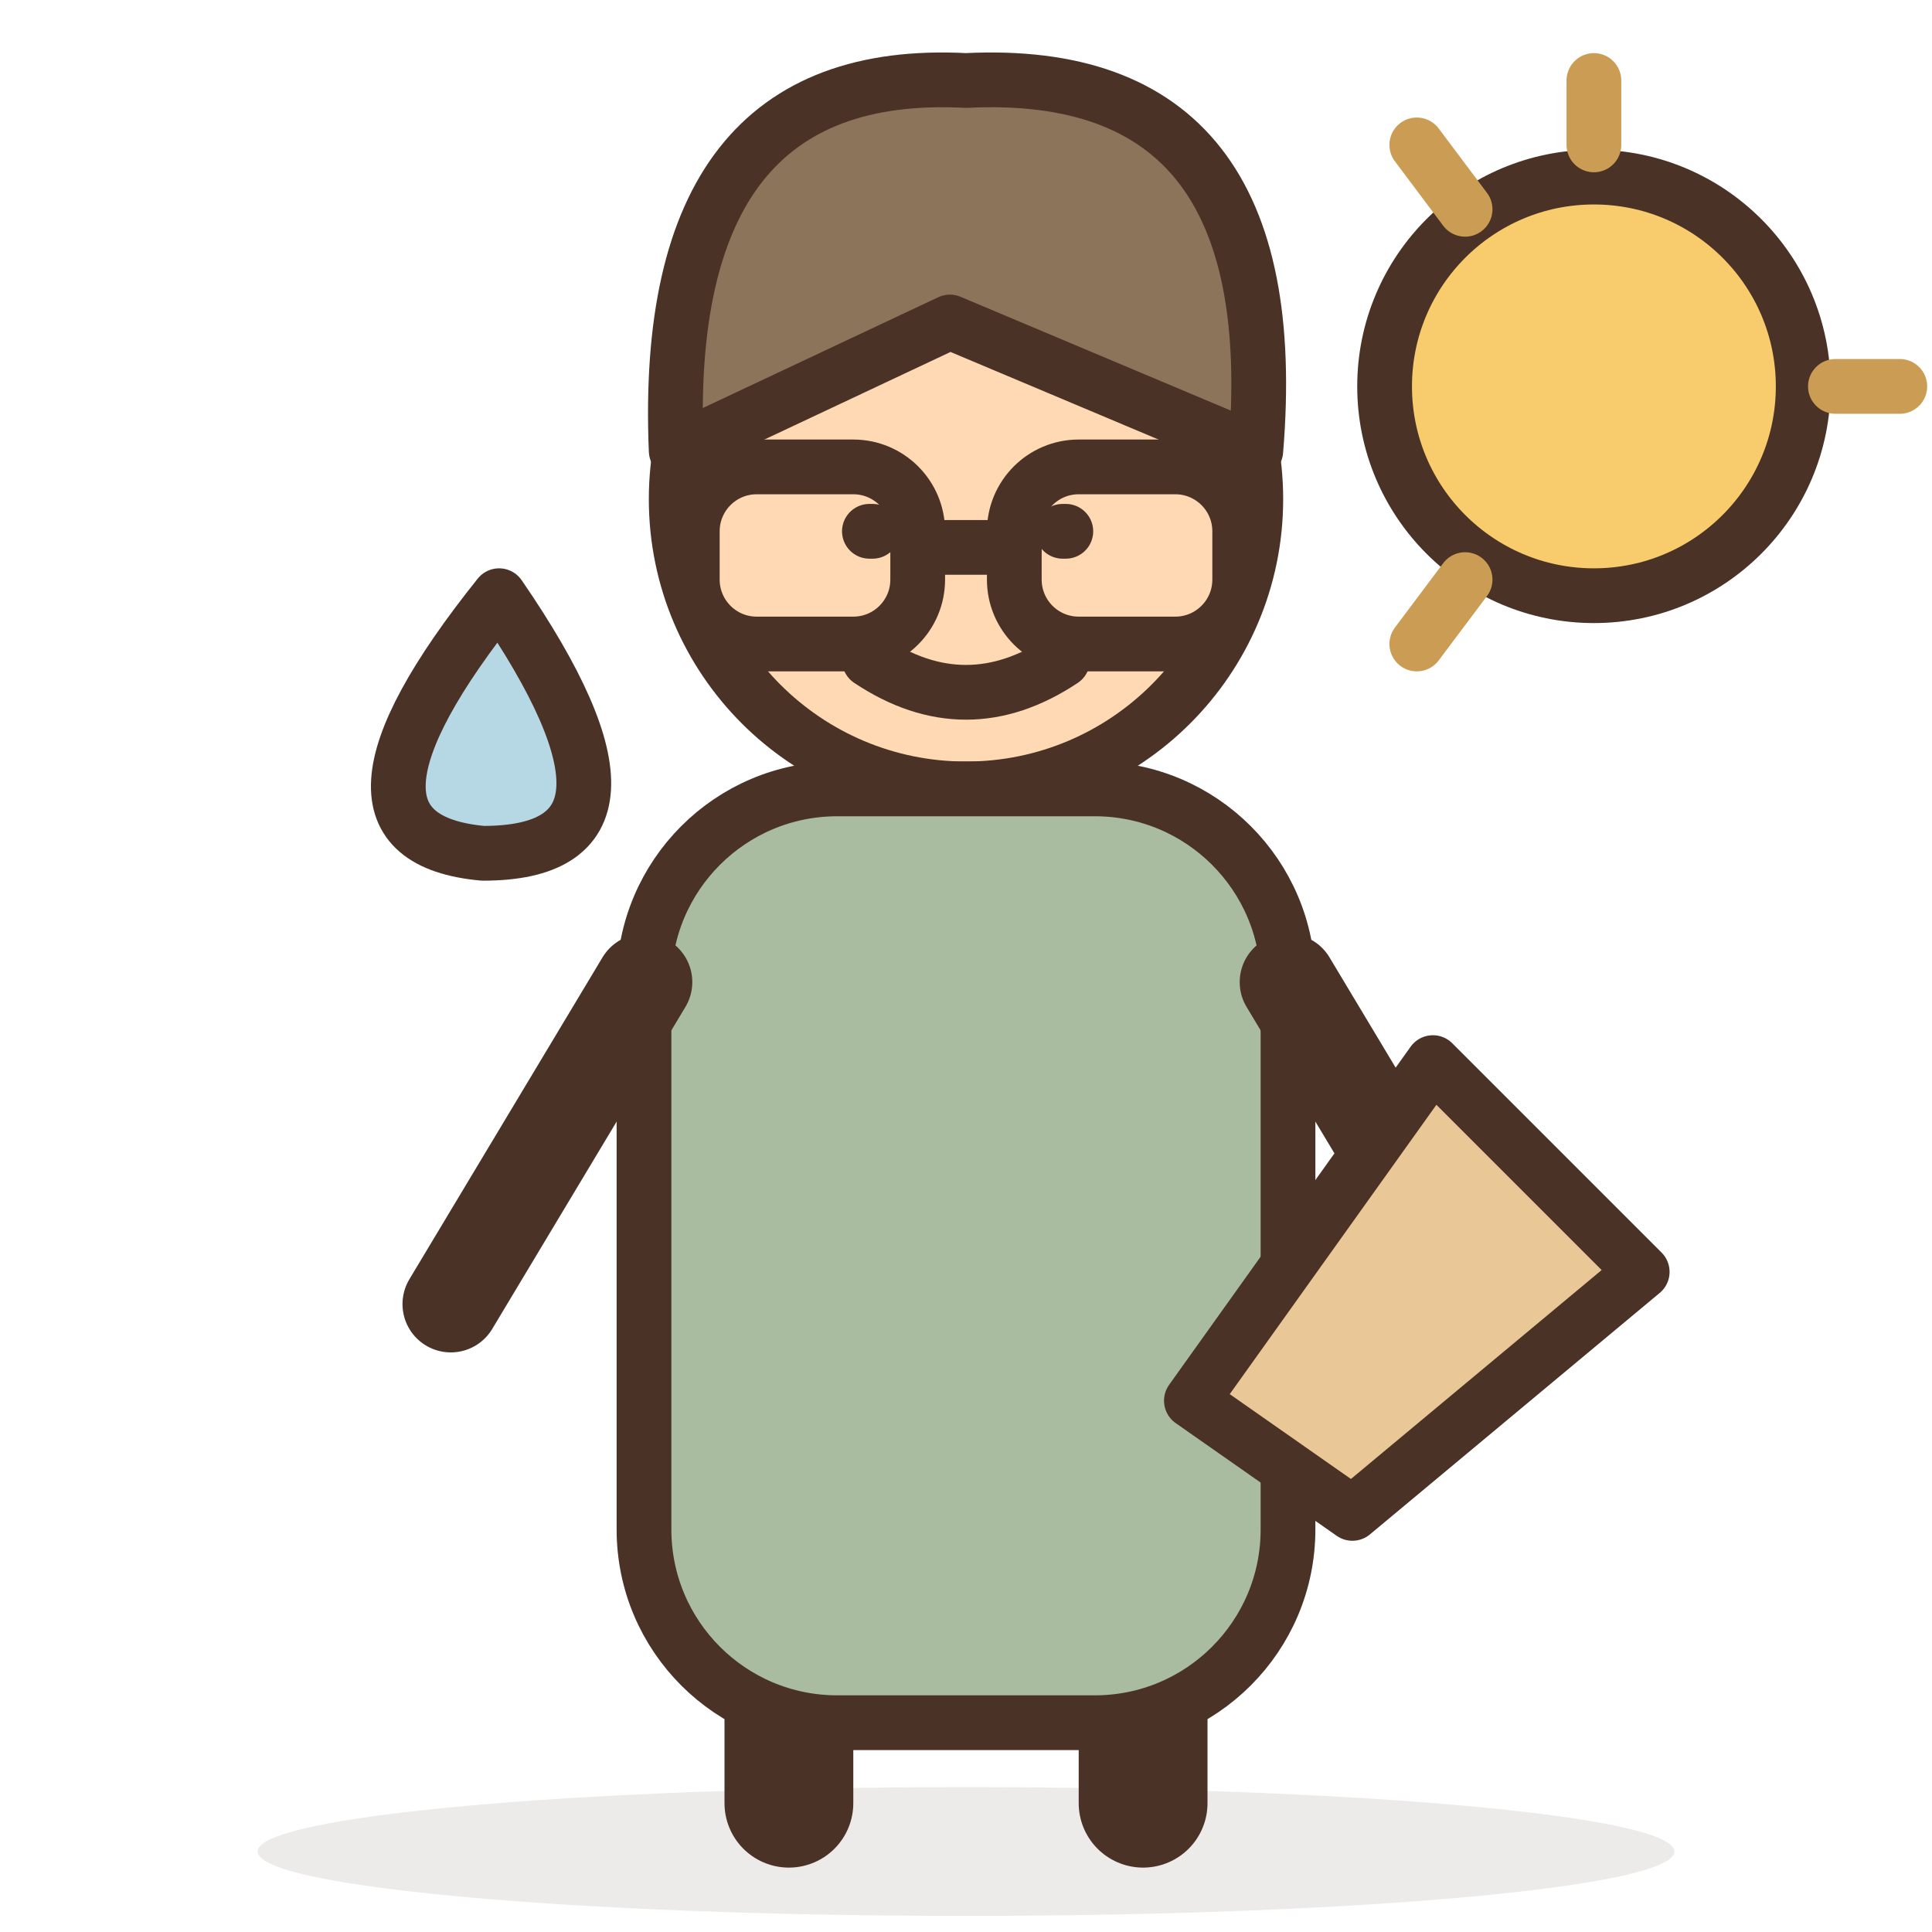
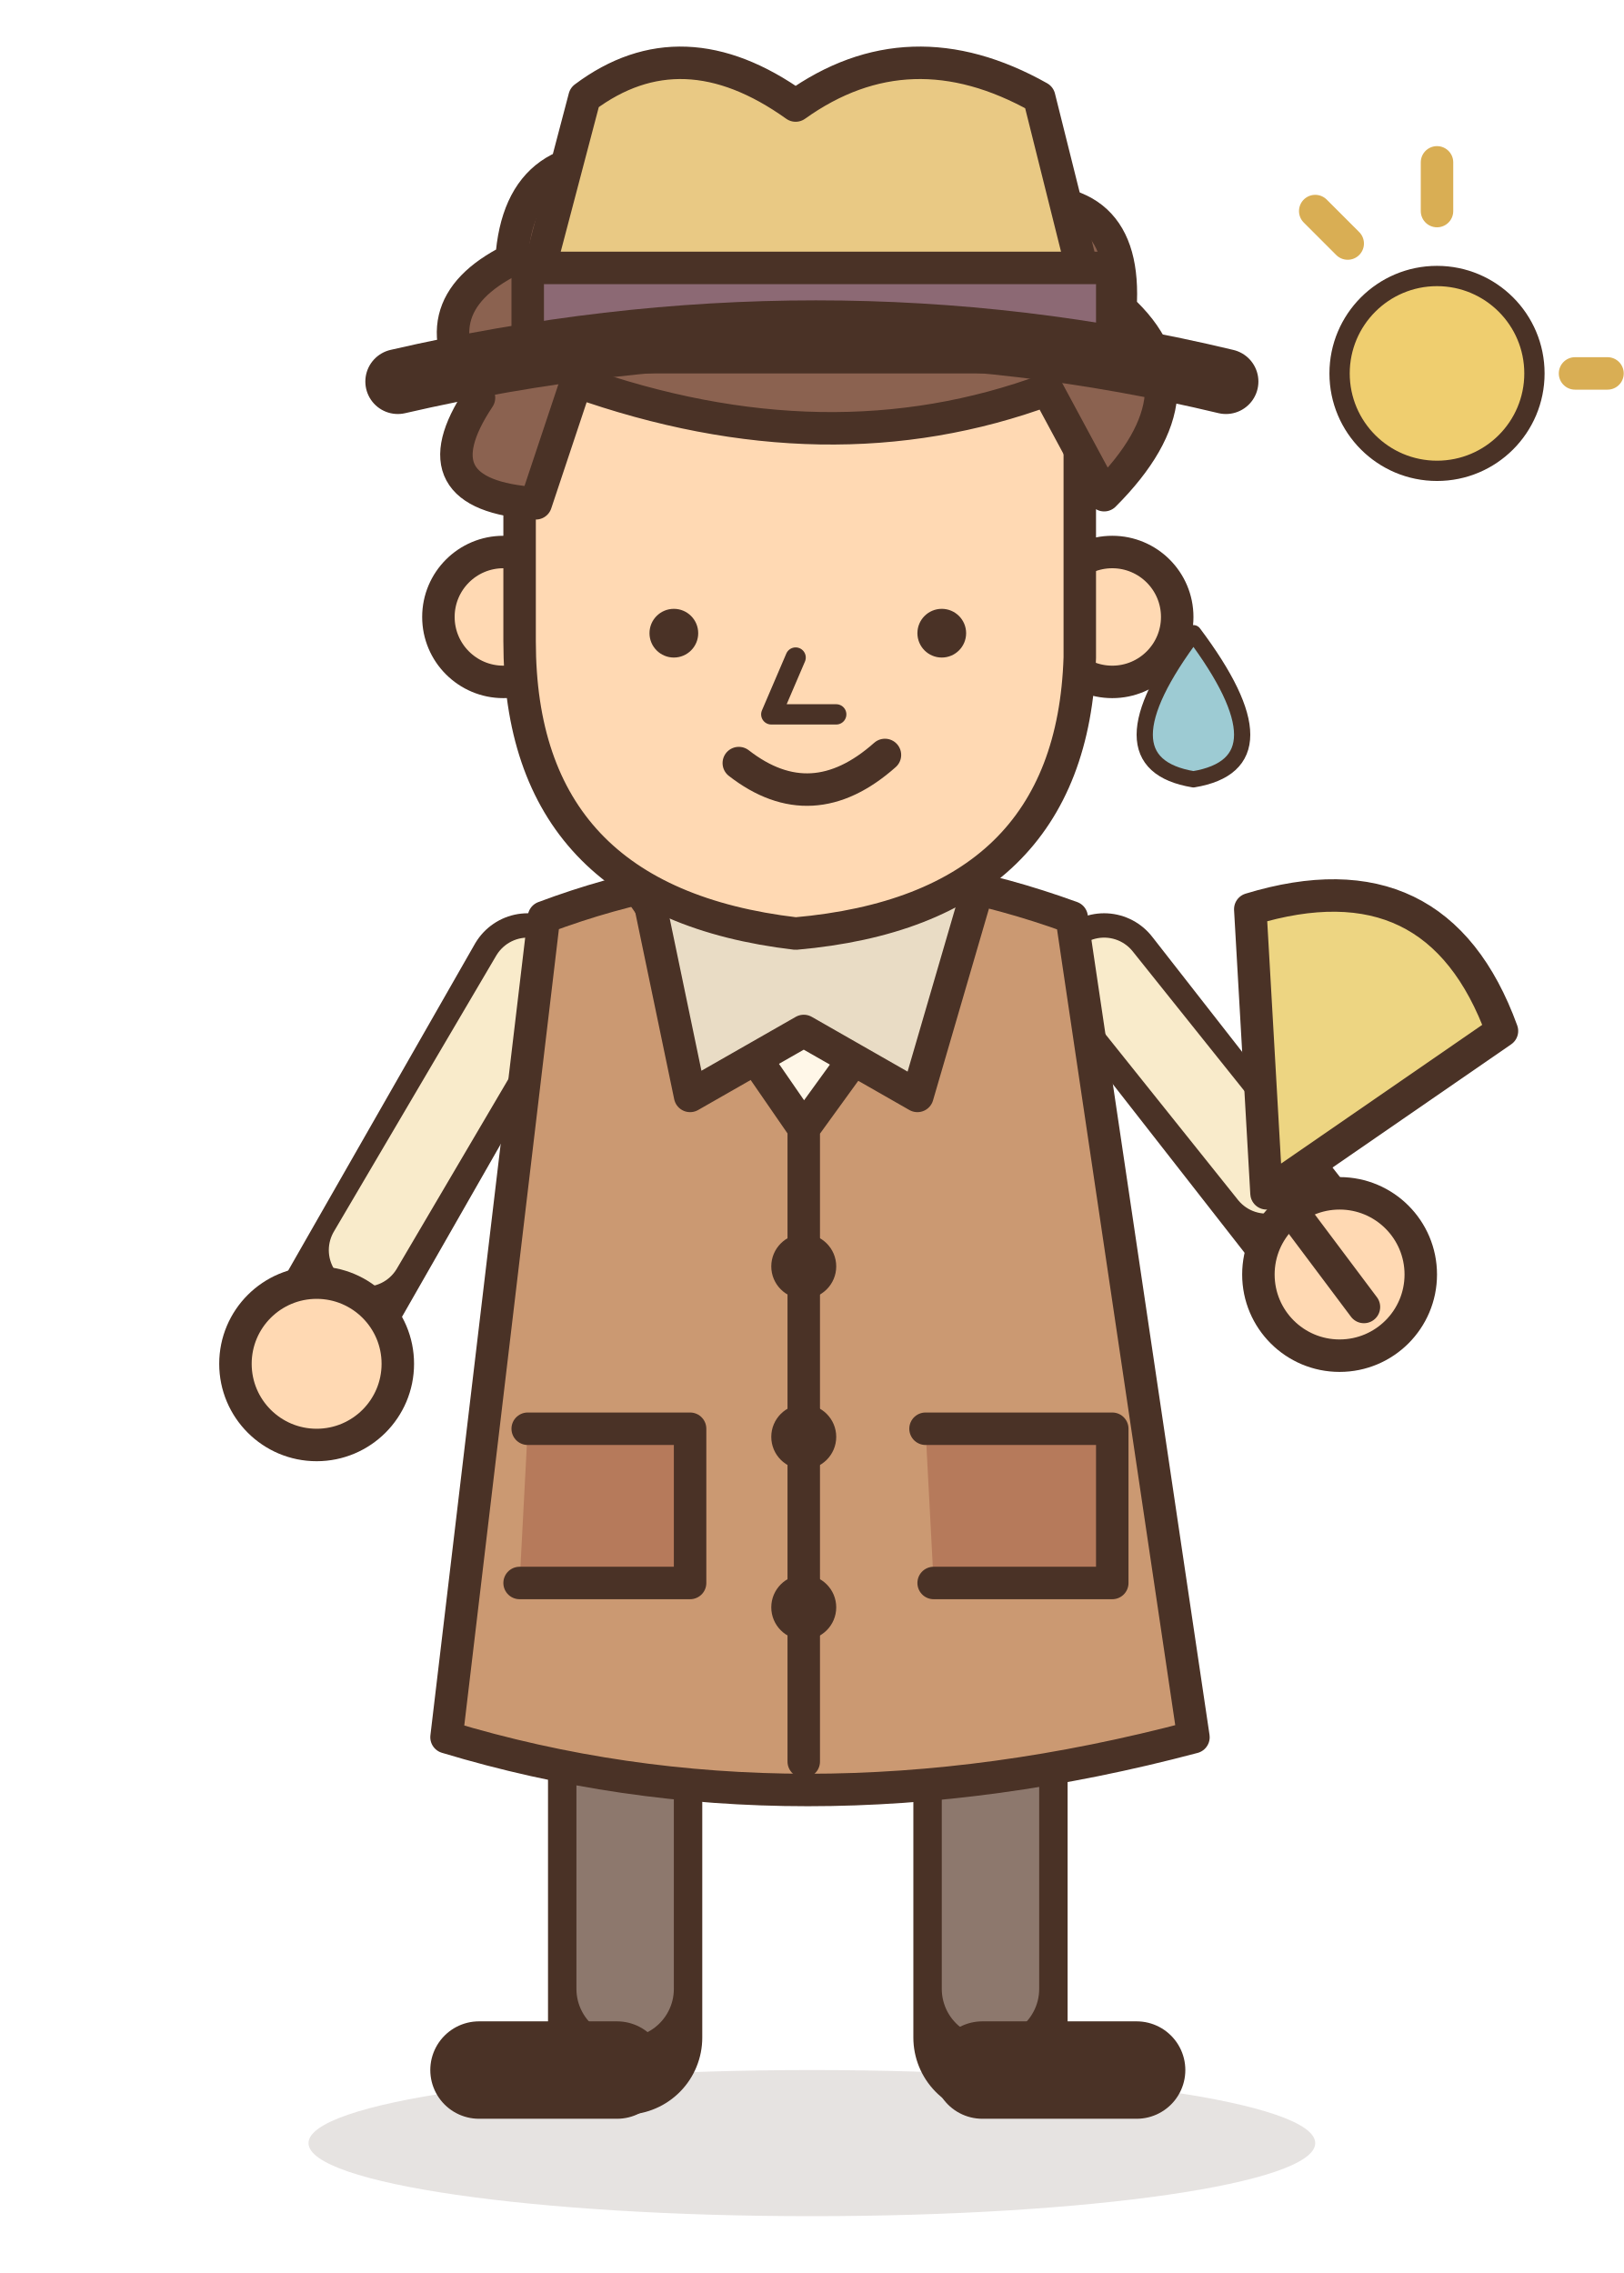
- <svg xmlns="http://www.w3.org/2000/svg" viewBox="0 0 120 120">
-   <g stroke="#4A3226" stroke-width="3.4" stroke-linecap="round" stroke-linejoin="round">
-     <ellipse cx="60" cy="115" rx="44" ry="4" fill="#4A3226" opacity=".1" stroke="none" />
-     <path d="M49 100v12M71 100v12" stroke-width="8" />
-     <circle cx="60" cy="31" r="18" fill="#FFD9B3" />
-     <path d="M42 28q-1-24 18-23 20-1 18 23l-19-8z" fill="#8C745B" />
-     <path d="M54 33h.2M66 33h.2M54 41q6 4 12 0" fill="none" />
-     <rect x="40.0" y="49" width="40" height="58" rx="12" fill="#A9BCA0" />
-     <path d="M40.0 61l-12 20M80.0 61l12 20" fill="none" stroke-width="6" />
-     <circle cx="99" cy="24" r="13" fill="#F8CC6C" />
-     <path d="M99 5v4M118 24h-4M88 9l3 4M88 40l3-4" stroke="#CB9C53" />
-     <path d="M31 37q-12 15-1 16 12 0 1-16z" fill="#B6D8E5" />
-     <path d="M74 87l15-21 13 13-18 15z" fill="#EAC796" />
-     <rect x="43" y="29" width="14" height="11" rx="4" fill="none" />
-     <rect x="63" y="29" width="14" height="11" rx="4" fill="none" />
-     <path d="M57 34h6" />
+ <svg xmlns="http://www.w3.org/2000/svg" viewBox="0 0 200 280">
+   <g stroke="#4A3226" stroke-width="4" stroke-linecap="round" stroke-linejoin="round">
+     <ellipse cx="100" cy="264" rx="62" ry="9" fill="#4A3226" opacity=".14" stroke="none" />
+     <path d="M77 211v40M122 211v40" stroke-width="19" />
+     <path d="M77 213v32M122 213v32" stroke="#8D786D" stroke-width="12" />
+     <path d="M76 255H59M121 255h19" stroke-width="12" />
+     <path d="M65 120l-24 42M136 120l25 32" fill="none" stroke-width="15" />
+     <path d="M65 120l-20 34M136 120l20 25" fill="none" stroke="#F9EBCB" stroke-width="9" />
+     <circle cx="39" cy="168" r="10" fill="#FFD9B3" />
+     <circle cx="165" cy="157" r="10" fill="#FFD9B3" />
+     <path d="M67 113q32-12 65 0l15 101q-49 13-92 0z" fill="#CB9972" />
+     <path d="M79 110l20 29 21-29M99 139v78" fill="#FFF7E8" />
+     <path d="M80 111l5 24 14-8 14 8 7-24" fill="#E9DCC5" />
+     <path d="M65 176h20v19H64M114 176h23v19h-22" fill="#B67A5B" />
+     <circle cx="99" cy="156" r="2" />
+     <circle cx="99" cy="177" r="2" />
+     <circle cx="99" cy="198" r="2" />
+     <circle cx="62" cy="76" r="8" fill="#FFD9B3" />
+     <circle cx="137" cy="76" r="8" fill="#FFD9B3" />
+     <path d="M64 47q34-22 69 0v34q-1 31-35 34-34-4-34-36z" fill="#FFD9B3" />
+     <path d="M66 62q-15-1-7-13-8-11 4-17 1-15 17-12 12-10 25 0 12-5 19 5 15-2 14 13 11 10-2 23l-7-13q-27 10-58-1z" fill="#8B6250" />
+     <path d="M67 31l5-19q12-9 26 1 14-10 30-1l7 28-69 1z" fill="#E9C984" />
+     <path d="M65 33h72v11H65z" fill="#8C6974" />
+     <path d="M49 47q52-12 102 0" fill="none" stroke-width="8" stroke="#4A3226" />
+     <circle cx="83" cy="78" r="3" fill="#4A3226" stroke="none" />
+     <circle cx="116" cy="78" r="3" fill="#4A3226" stroke="none" />
+     <path d="M91 94q9 7 18-1" fill="none" />
+     <path d="M98 81l-3 7h8" fill="none" stroke-width="2.5" />
+     <path d="M147 78q12 16 0 18-12-2 0-18" fill="#9DCBD3" stroke-width="2" />
+     <path d="M154 112q23-7 31 15l-29 20z" fill="#EDD582" />
+     <path d="M156 145l12 16" />
+     <circle cx="177" cy="46" r="12" fill="#EFCE6F" stroke-width="2.5" />
+     <path d="M177 26v-6M194 46h4M166 30l-4-4" stroke="#D9AE54" />
  </g>
</svg>
